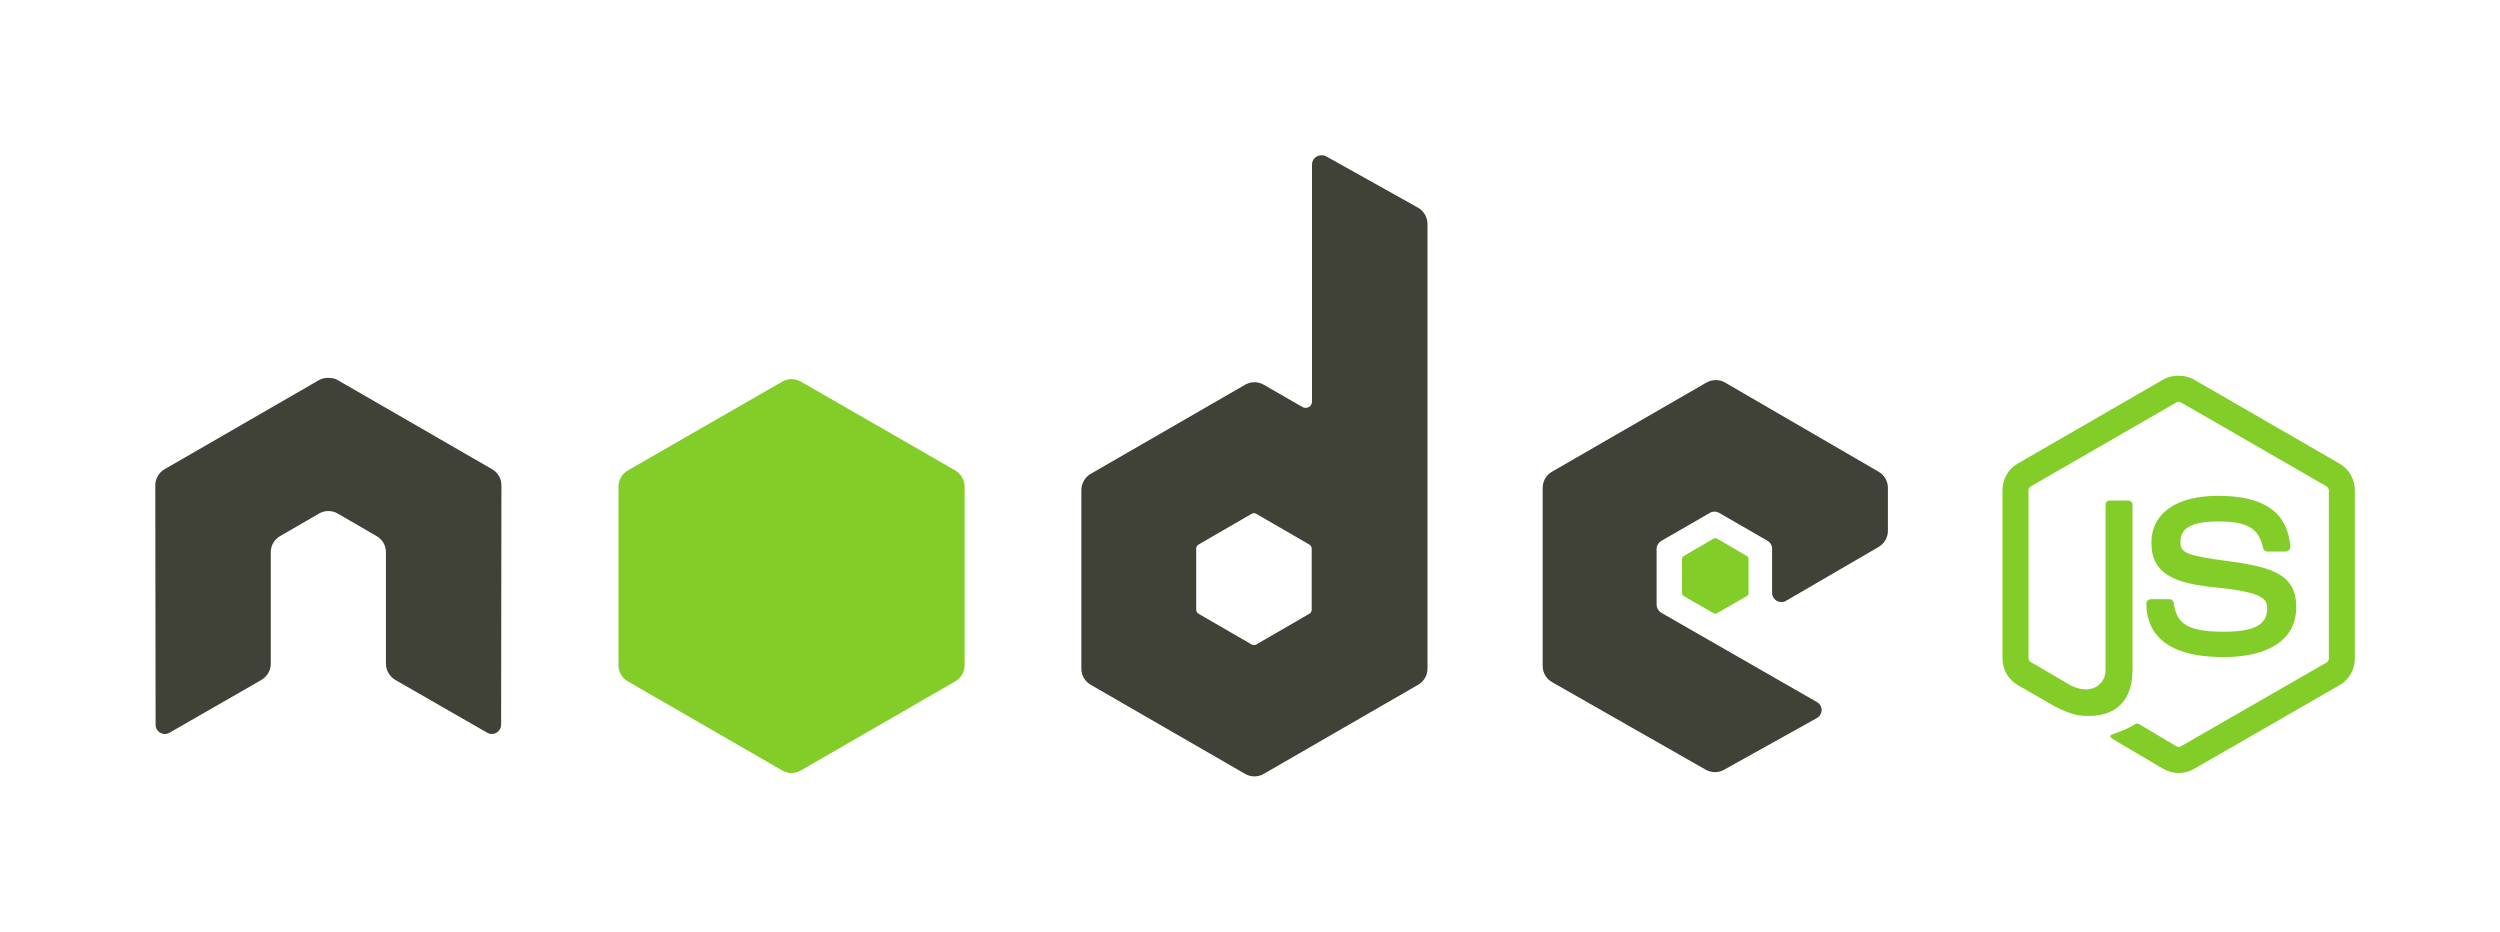
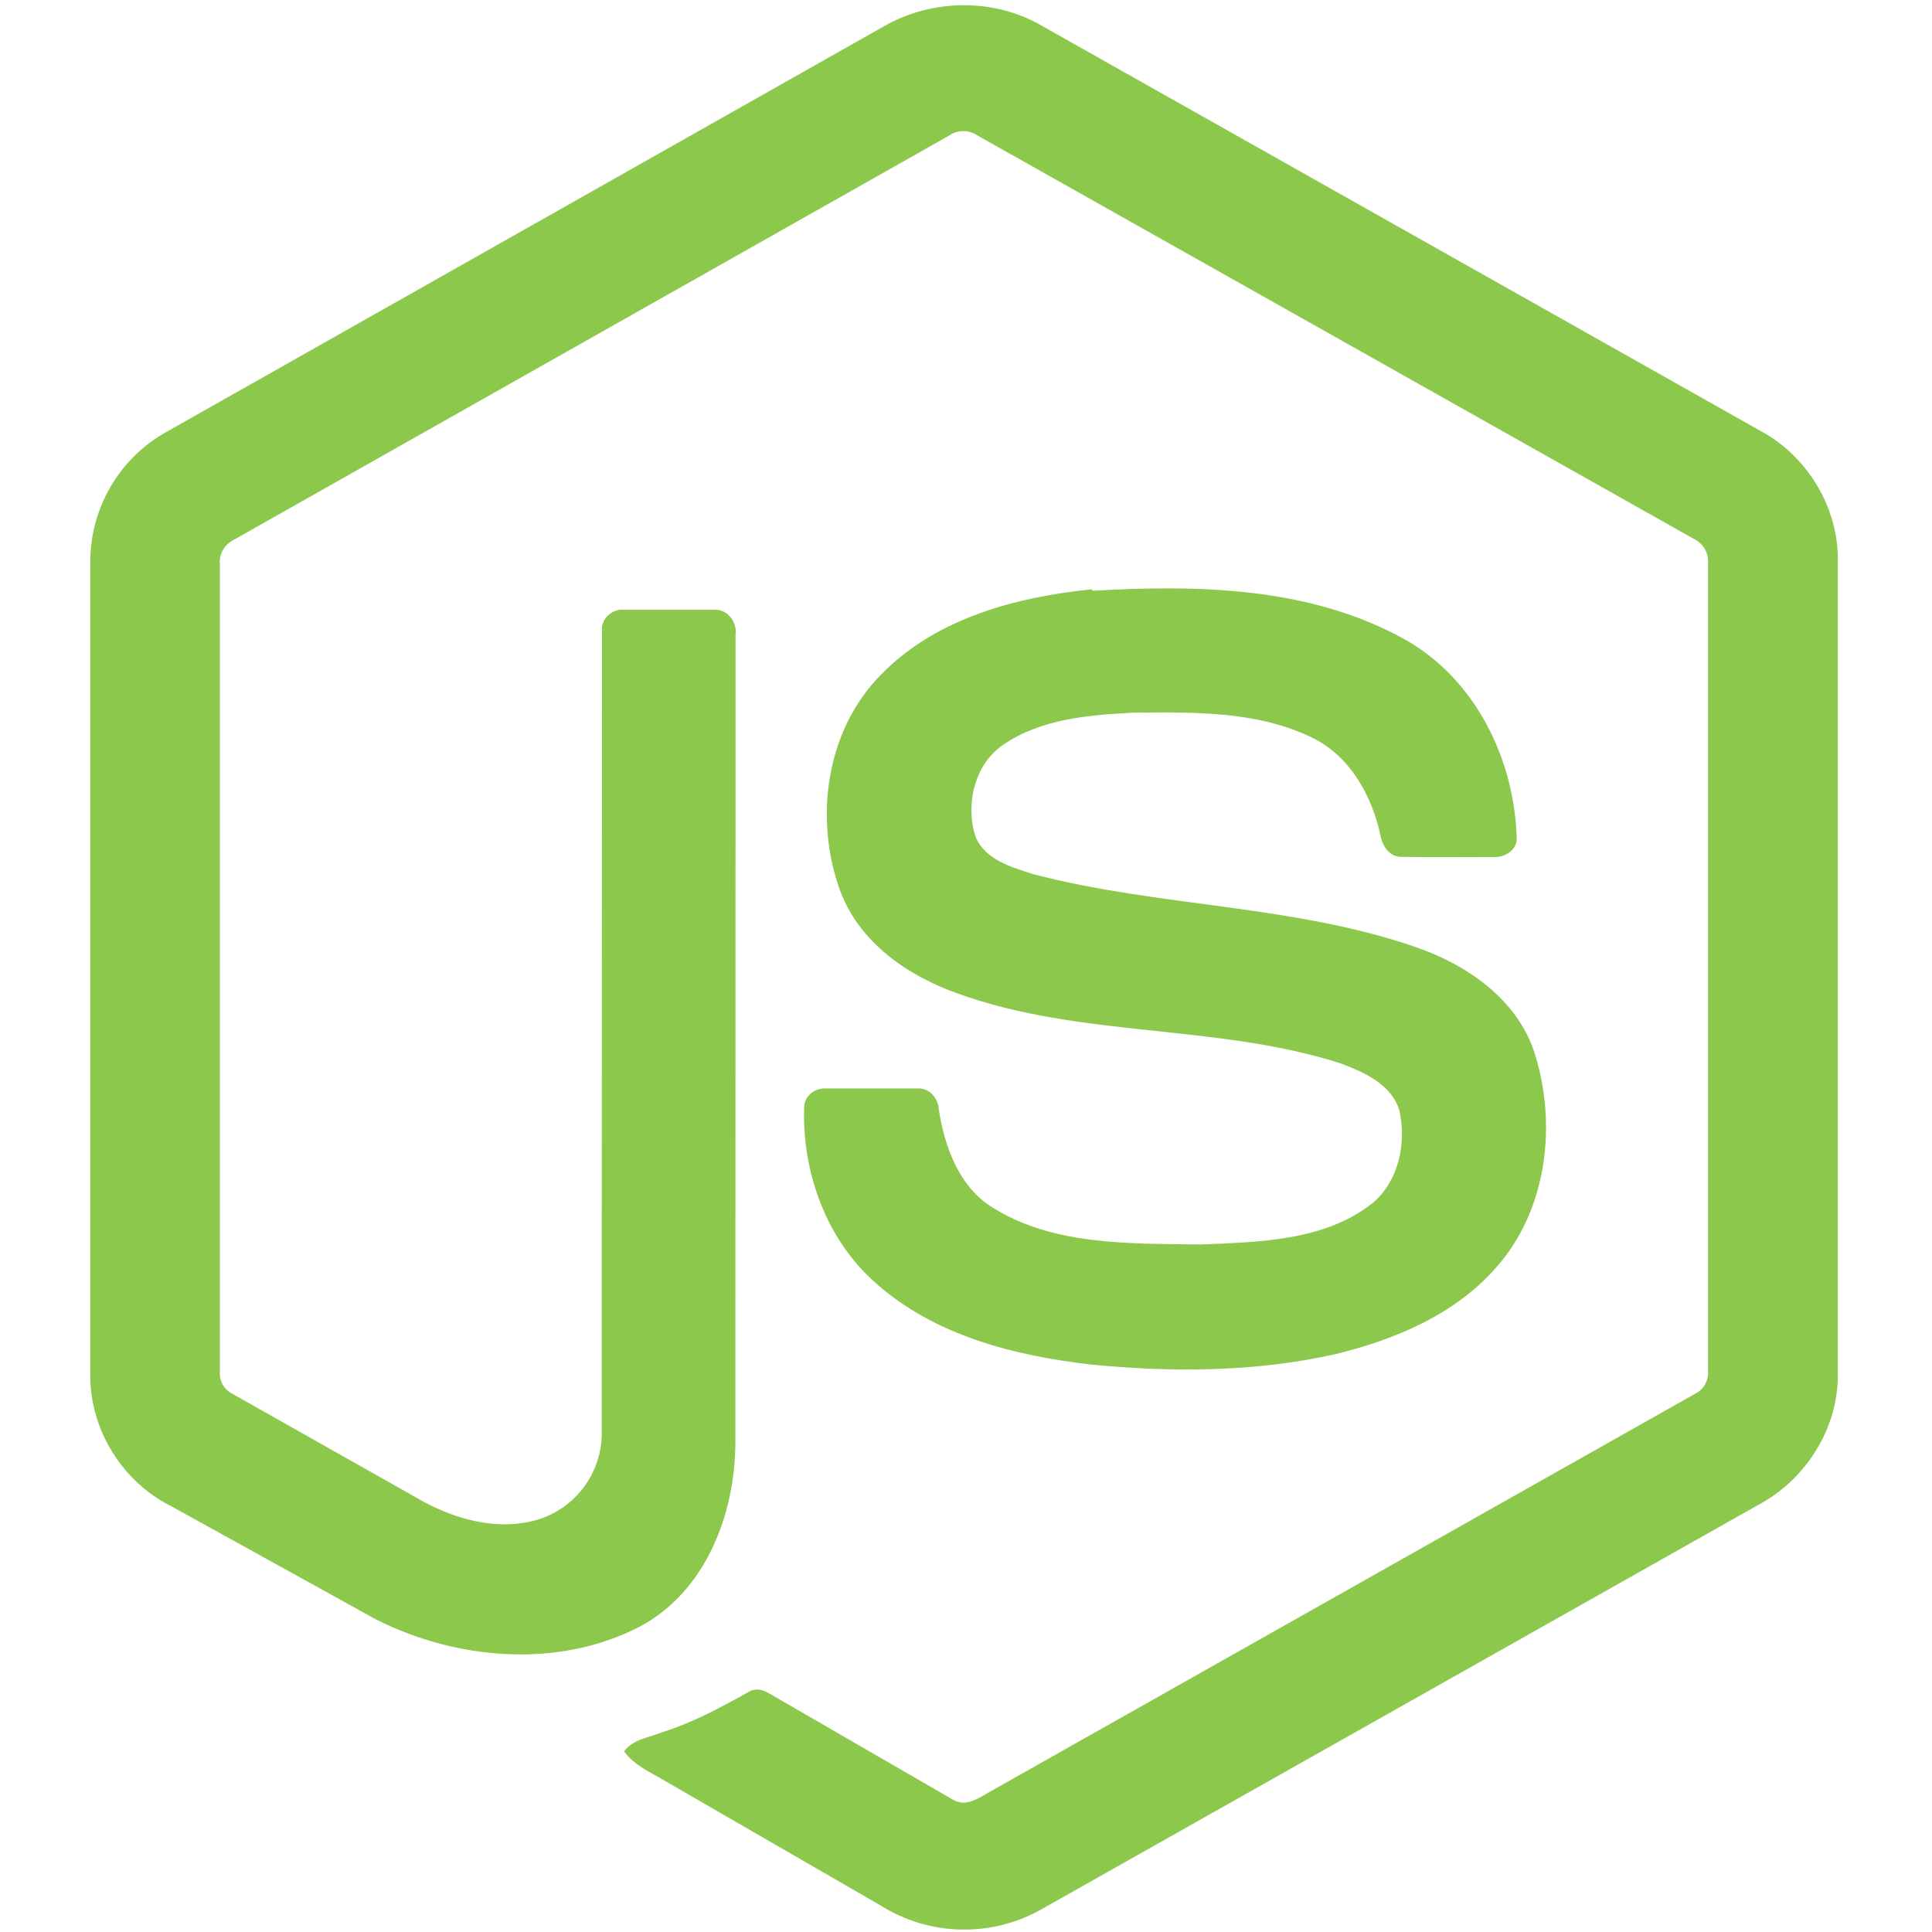
- <svg xmlns="http://www.w3.org/2000/svg" width="161" height="60" preserveAspectRatio="xMidYMid">
-   <g transform="matrix(.277129 0 0 .277129 9.76251 9.894026)">
-     <path d="M471.05 51.6c-1.245 0-2.455.257-3.526.863l-33.888 19.57c-2.193 1.263-3.526 3.65-3.526 6.188v39.07c0 2.537 1.333 4.92 3.526 6.187l8.85 5.1c4.3 2.12 5.886 2.086 7.843 2.086 6.366 0 10-3.863 10-10.577V81.542c0-.545-.472-.935-1.007-.935h-4.245c-.544 0-1.007.4-1.007.935v38.565c0 2.976-3.1 5.97-8.13 3.454l-9.2-5.396c-.325-.177-.576-.5-.576-.863v-39.07c0-.37.248-.748.576-.935l33.817-19.5c.317-.182.694-.182 1.007 0l33.817 19.5c.322.193.576.553.576.935v39.07c0 .373-.187.755-.504.935l-33.888 19.5c-.3.173-.7.173-1.007 0l-8.706-5.18c-.26-.152-.613-.14-.863 0-2.403 1.362-2.855 1.52-5.108 2.302-.555.193-1.4.494.288 1.44l11.368 6.7c1.082.626 2.288.935 3.526.935 1.255 0 2.443-.3 3.526-.935l33.888-19.5c2.193-1.276 3.526-3.65 3.526-6.187v-39.07c0-2.538-1.333-4.92-3.526-6.188l-33.888-19.57c-1.062-.606-2.28-.863-3.526-.863zm9.066 27.918c-9.65 0-15.397 4.107-15.397 10.936 0 7.4 5.704 9.444 14.966 10.36 11.08 1.085 11.944 2.712 11.944 4.893 0 3.783-3.016 5.396-10.145 5.396-8.956 0-10.925-2.236-11.584-6.7-.078-.478-.446-.863-.935-.863h-4.4a1.03 1.03 0 0 0-1.007 1.007c0 5.703 3.102 12.447 17.916 12.447 10.723 0 16.908-4.2 16.908-11.584 0-7.3-4.996-9.273-15.397-10.65-10.5-1.4-11.512-2.07-11.512-4.533 0-2.032.85-4.75 8.634-4.75 6.953 0 9.523 1.5 10.577 6.188.092.44.48.8.935.8h4.4c.27 0 .532-.166.72-.36.184-.207.314-.44.288-.72-.68-8.074-6.064-11.872-16.908-11.872z" fill="#83cd29" />
-     <path d="M271.82.383a2.18 2.18 0 0 0-1.079.288 2.18 2.18 0 0 0-1.079 1.871v55.042c0 .54-.252 1.024-.72 1.295a1.5 1.5 0 0 1-1.511 0l-8.994-5.18a4.31 4.31 0 0 0-4.317 0L218.218 74.42c-1.342.774-2.16 2.264-2.16 3.813v41.443a4.31 4.31 0 0 0 2.159 3.741l35.903 20.722a4.3 4.3 0 0 0 4.317 0l35.903-20.722a4.31 4.31 0 0 0 2.159-3.741V16.356c0-1.572-.858-3.047-2.23-3.813L272.9.598c-.336-.187-.708-.22-1.08-.216zM40.86 52.115c-.685.028-1.328.147-1.943.504L3.015 73.34a4.3 4.3 0 0 0-2.158 3.741L.93 132.7c0 .774.4 1.492 1.08 1.87.667.4 1.494.4 2.158 0l21.297-12.232c1.35-.8 2.23-2.196 2.23-3.74V92.623c0-1.55.815-2.97 2.16-3.74l9.066-5.252a4.25 4.25 0 0 1 2.158-.576 4.24 4.24 0 0 1 2.159.576L52.3 88.88c1.343.77 2.158 2.192 2.158 3.74v25.974c0 1.546.9 2.95 2.23 3.74l21.297 12.232c.67.4 1.495.4 2.158 0 .66-.38 1.08-1.097 1.08-1.87l.072-55.617a4.28 4.28 0 0 0-2.158-3.741L43.235 52.618c-.607-.356-1.253-.476-1.943-.504h-.43zm322.624.504a4.29 4.29 0 0 0-2.159.576l-35.903 20.722c-1.34.775-2.16 2.192-2.16 3.74V119.1c0 1.558.878 2.97 2.23 3.74l35.615 20.3c1.315.75 2.92.807 4.245.07l21.585-12.016c.685-.38 1.148-1.09 1.15-1.87s-.403-1.482-1.08-1.87l-36.12-20.722c-.676-.386-1.15-1.167-1.15-1.943V91.83c0-.774.48-1.484 1.15-1.87l11.224-6.476c.668-.386 1.488-.386 2.16 0L375.5 89.96a2.15 2.15 0 0 1 1.079 1.87v10.217a2.15 2.15 0 0 0 1.079 1.87c.673.388 1.488.39 2.16 0L401.33 91.4c1.335-.776 2.16-2.197 2.16-3.74v-10a4.32 4.32 0 0 0-2.159-3.741l-35.687-20.722a4.28 4.28 0 0 0-2.159-.576zm-107.35 30.94a1.21 1.21 0 0 1 .576.143l12.303 7.123c.334.193.576.55.576.935v14.246c0 .387-.24.743-.576.935l-12.303 7.123c-.335.19-.744.19-1.08 0l-12.303-7.123c-.335-.193-.576-.55-.576-.935V91.758c0-.386.242-.74.576-.935l12.303-7.122c.168-.097.316-.143.504-.143v-.001z" fill="#404137" />
-     <path d="M148.714 52.402a4.31 4.31 0 0 0-2.16.576l-35.903 20.65c-1.342.774-2.158 2.265-2.158 3.813v41.443a4.3 4.3 0 0 0 2.158 3.74l35.903 20.722a4.3 4.3 0 0 0 4.317 0l35.903-20.722a4.31 4.31 0 0 0 2.159-3.741V77.44c0-1.55-.816-3.04-2.16-3.813l-35.903-20.65a4.27 4.27 0 0 0-2.16-.576zm214.7 36.983c-.143 0-.302 0-.432.07l-6.907 4.03a.84.84 0 0 0-.432.719v7.915c0 .298.173.57.432.72l6.907 3.957a.75.75 0 0 0 .79 0l6.907-3.957c.256-.147.432-.422.432-.72v-7.915c0-.298-.175-.57-.432-.72l-6.907-4.03c-.128-.076-.216-.07-.36-.07z" fill="#83cd29" />
-   </g>
+ <svg xmlns="http://www.w3.org/2000/svg" width="64" height="64" viewBox="0 0 32 32" preserveAspectRatio="xMidYMid" fill="#8cc84b">
+   <path d="M14.656.427c.8-.453 1.82-.455 2.6 0L29.2 7.16c.747.42 1.247 1.253 1.24 2.114v13.5c.005.897-.544 1.748-1.332 2.16l-11.88 6.702a2.6 2.6 0 0 1-2.639-.073l-3.565-2.06c-.243-.145-.516-.26-.688-.495.152-.204.422-.23.642-.32.496-.158.95-.4 1.406-.656.115-.08.256-.05.366.022l3.04 1.758c.217.125.437-.04.623-.145l11.665-6.583c.144-.07.224-.222.212-.38V9.334c.016-.18-.087-.344-.25-.417L16.19 2.244a.41.41 0 0 0-.465-.001L3.892 8.93c-.16.073-.27.235-.25.415v13.37c-.014.158.07.307.215.375l3.162 1.785c.594.32 1.323.5 1.977.265a1.5 1.5 0 0 0 .971-1.409l.003-13.29c-.014-.197.172-.36.363-.34h1.52c.2-.005.357.207.33.405L12.18 23.88c.001 1.188-.487 2.48-1.586 3.063-1.354.7-3.028.553-4.366-.12l-3.4-1.88c-.8-.4-1.337-1.264-1.332-2.16v-13.5a2.46 2.46 0 0 1 1.282-2.141L14.656.427zM18.1 9.785c1.727-.1 3.576-.066 5.13.785 1.203.652 1.87 2.02 1.892 3.358-.034.18-.222.28-.394.267-.5-.001-1.002.007-1.504-.003-.213.008-.336-.188-.363-.376-.144-.64-.493-1.273-1.095-1.582-.924-.463-1.996-.44-3.004-.43-.736.04-1.527.103-2.15.535-.48.328-.624 1-.453 1.522.16.383.603.506.964.62 2.082.544 4.287.5 6.33 1.207.845.292 1.672.86 1.962 1.745.378 1.186.213 2.604-.63 3.556-.684.784-1.68 1.2-2.675 1.442-1.323.295-2.695.302-4.038.17-1.263-.144-2.577-.476-3.552-1.336-.834-.724-1.24-1.852-1.2-2.94.01-.184.193-.312.37-.297h1.5c.202-.014.35.16.36.35.093.6.322 1.25.854 1.6 1.026.662 2.313.616 3.487.635.973-.043 2.065-.056 2.86-.7.42-.367.543-.98.43-1.508-.123-.446-.6-.653-1-.8-2.055-.65-4.285-.414-6.32-1.15-.826-.292-1.625-.844-1.942-1.693-.443-1.2-.24-2.687.693-3.607.9-.915 2.22-1.268 3.47-1.394z" />
</svg>
